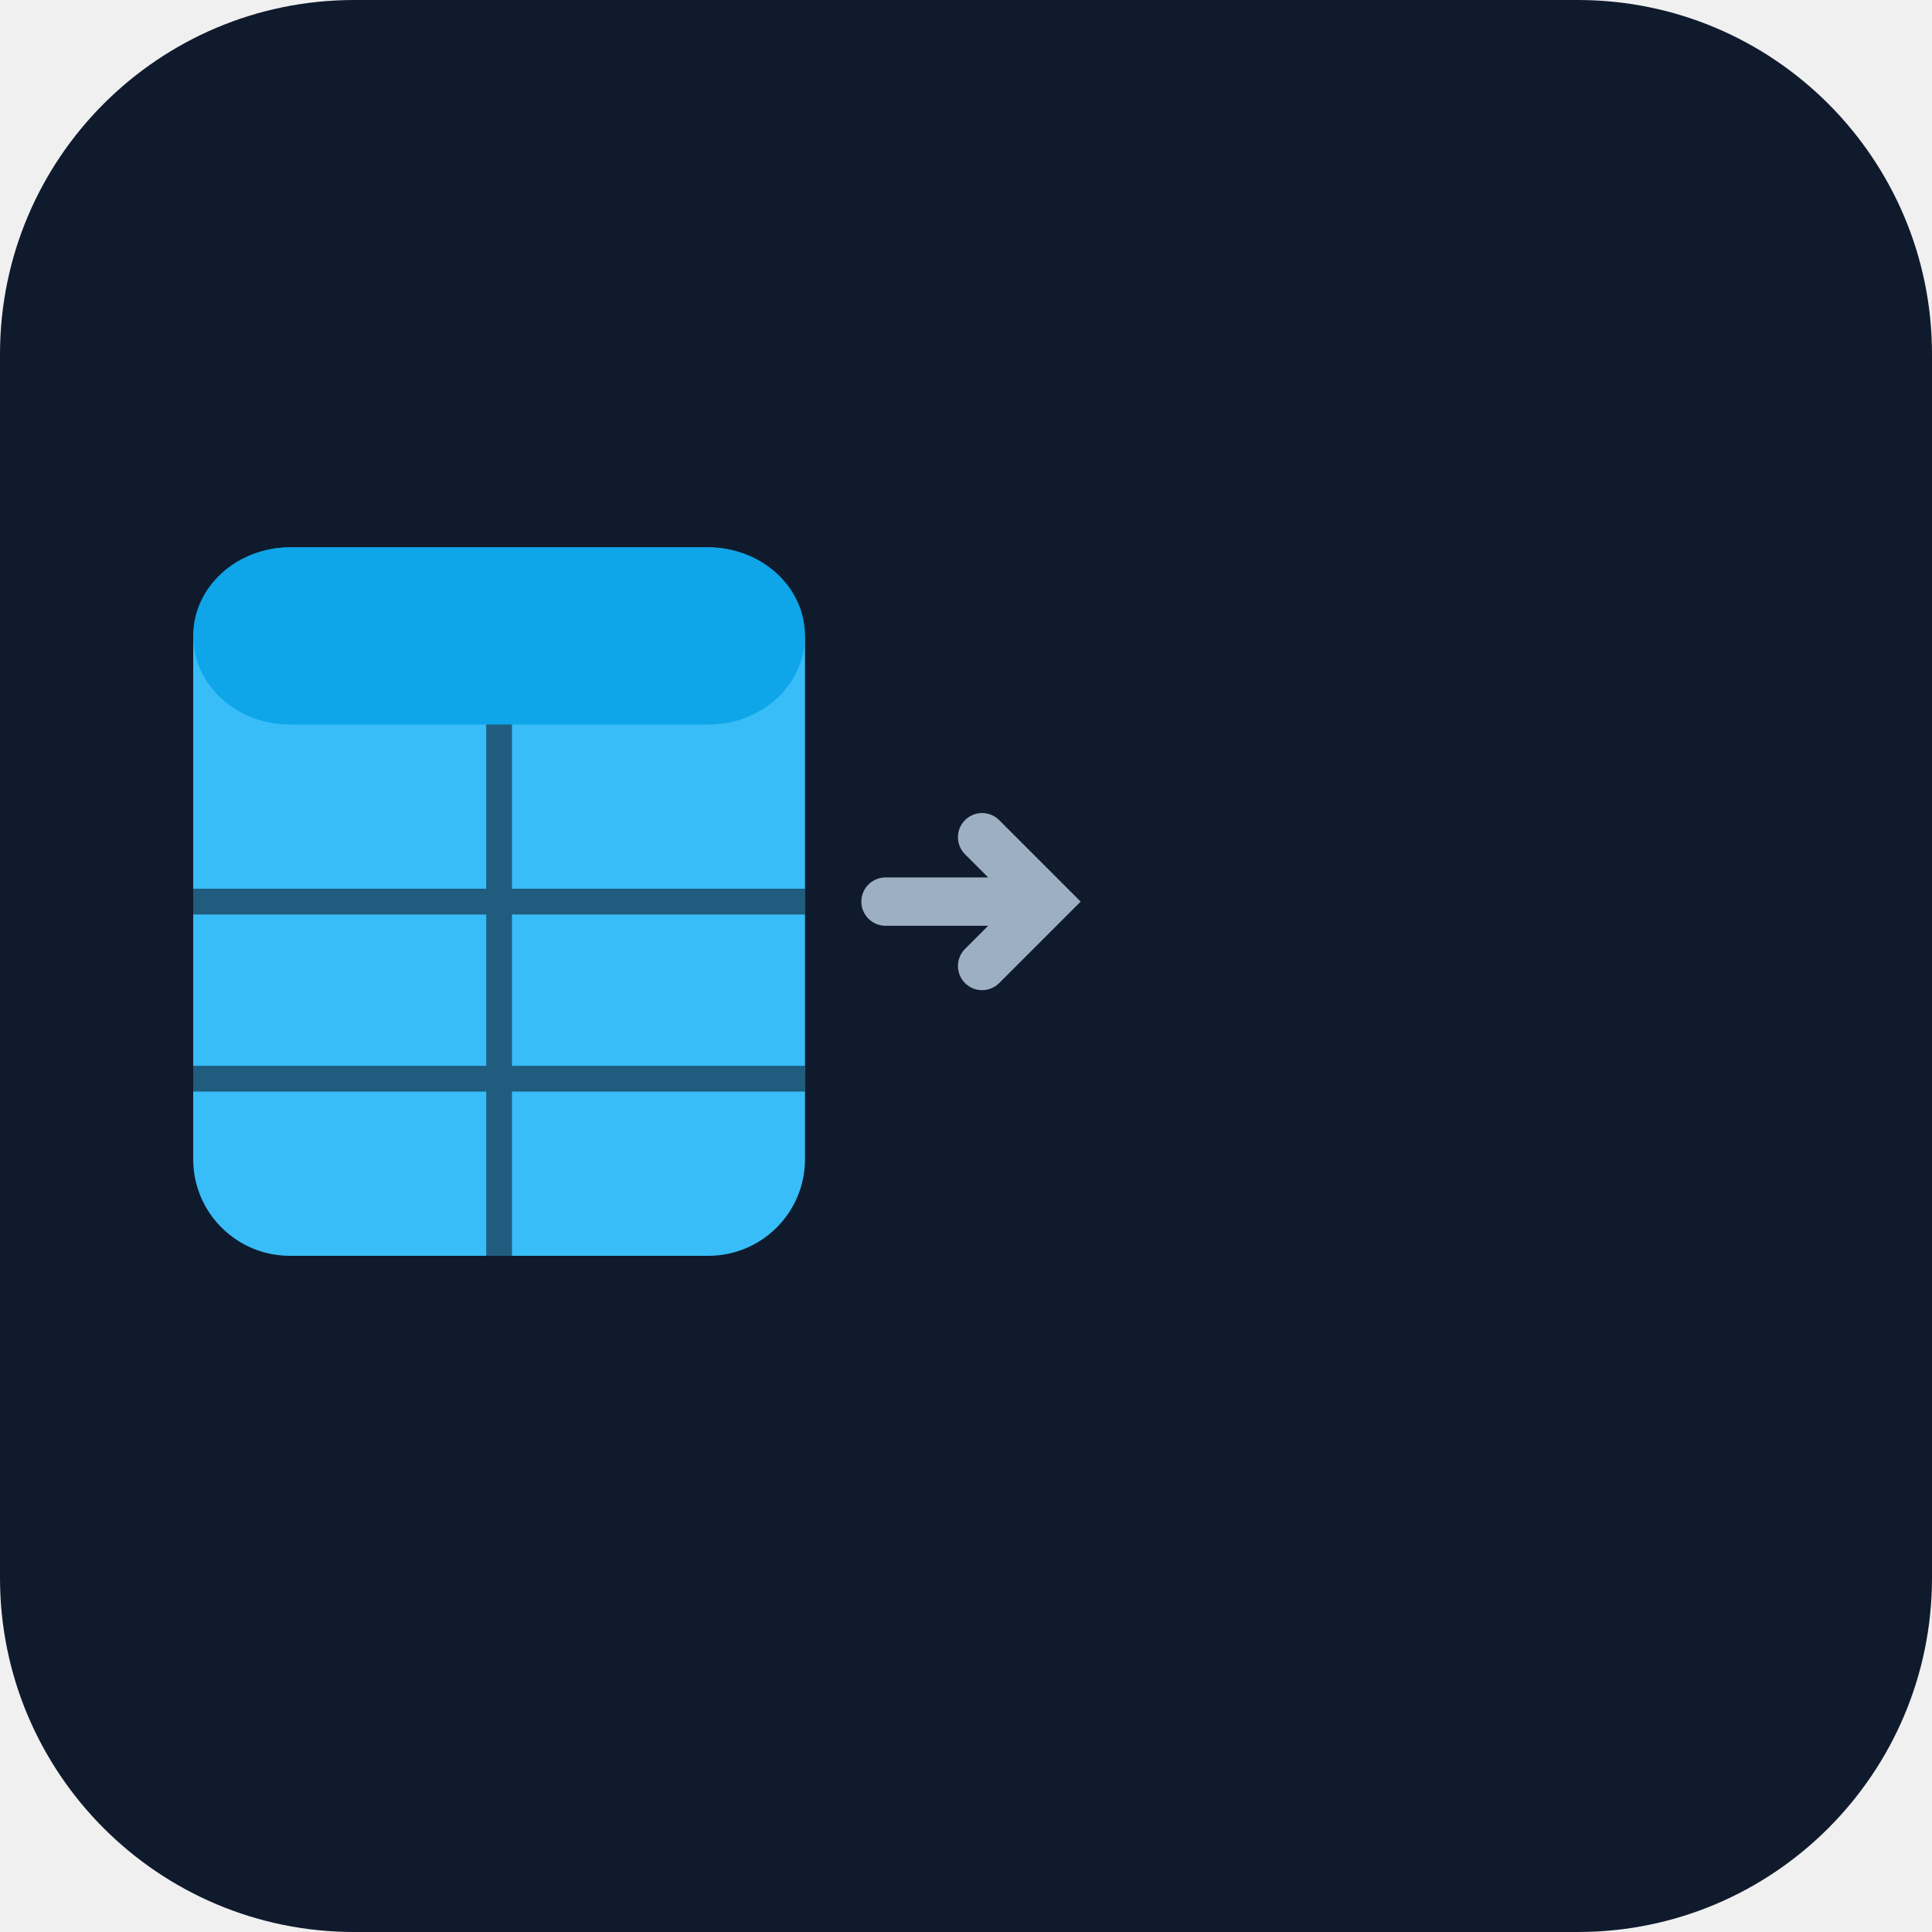
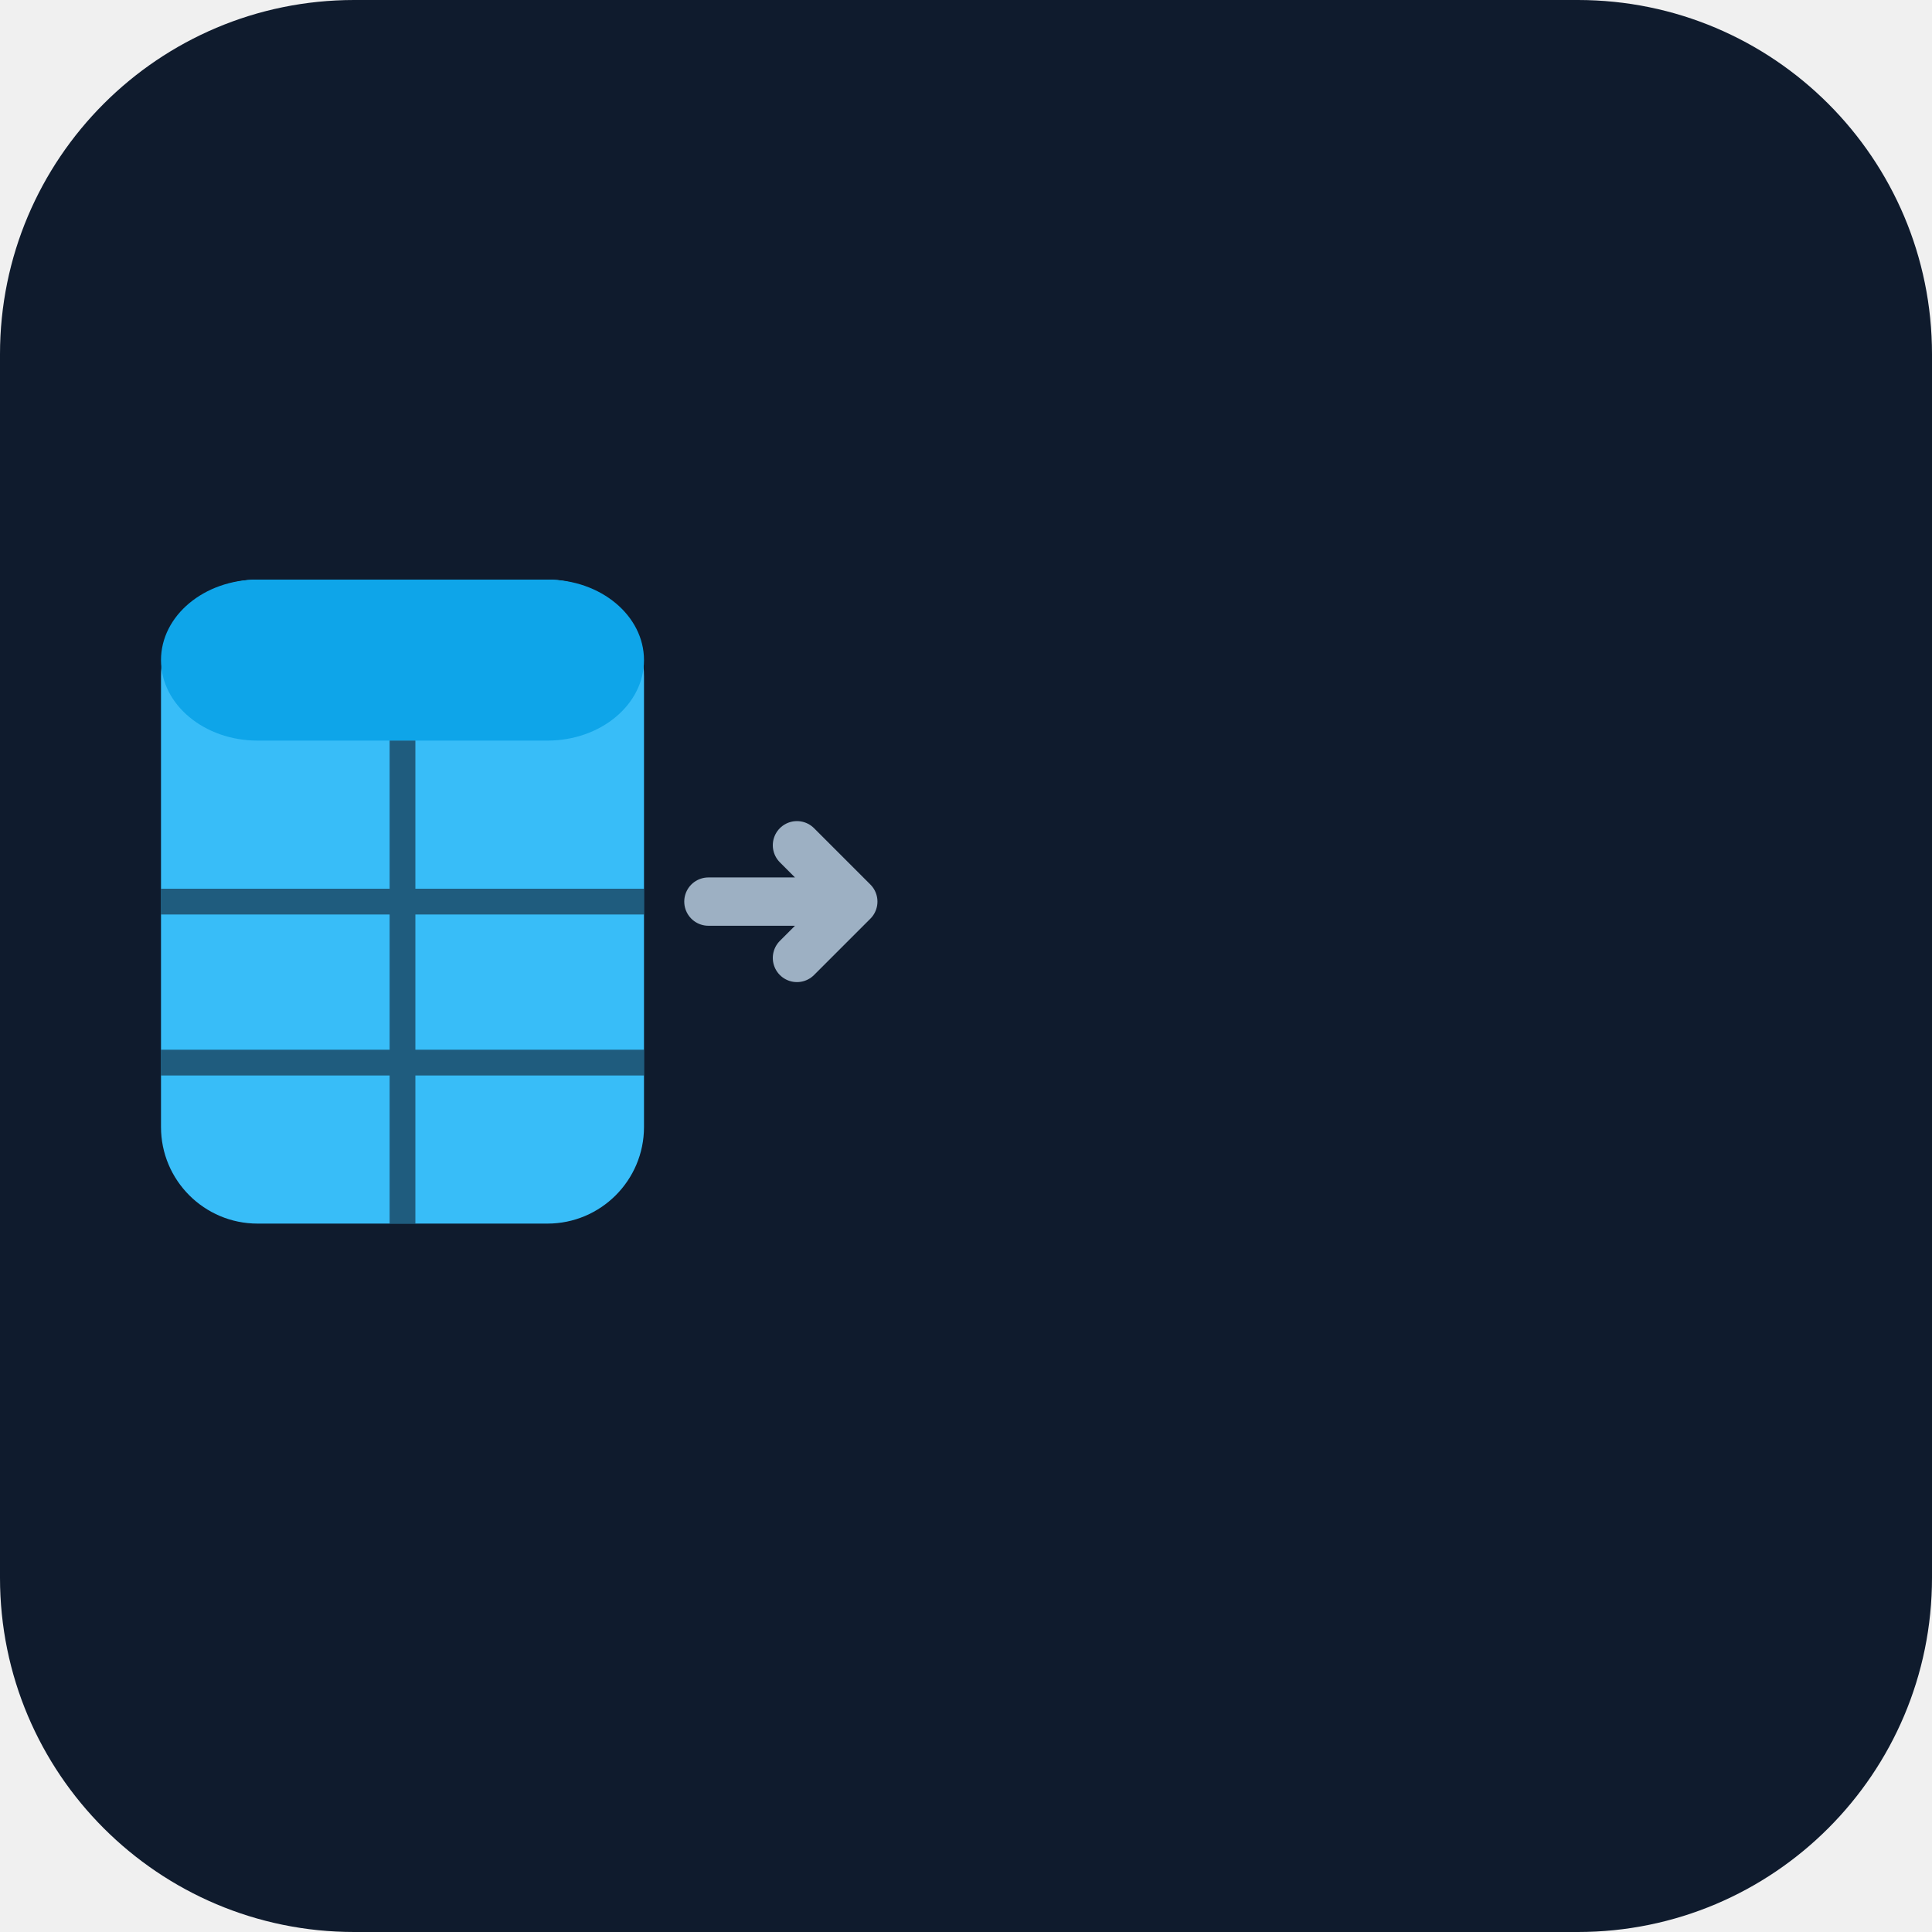
<svg xmlns="http://www.w3.org/2000/svg" viewBox="0 0 120 120" width="120" height="120" role="img">
-   <style>.q{animation:qf 6s ease-in-out infinite}.b{opacity:0;animation:bf 6s ease-out infinite}.t{opacity:0;animation:tf 6s ease-out infinite}.a{animation:af 6s ease-in-out infinite}@keyframes qf{0%,100%{opacity:.85}50%{opacity:1}}@keyframes af{0%,20%{opacity:.3}40%,100%{opacity:1}}@keyframes bf{0%,35%{opacity:0;transform:translateY(4px)}55%,100%{opacity:1;transform:translateY(0)}}@keyframes tf{0%,70%{opacity:0}82%,100%{opacity:1}}@media (prefers-reduced-motion:reduce){.q,.a{animation:none}.b,.t{animation:none;opacity:1}}</style>
+   <style>.q{animation:qf 6s ease-in-out infinite}.b{opacity:0;animation:bf 6s ease-out infinite}.t{opacity:0;animation:tf 6s ease-out infinite}.a{animation:af 6s ease-in-out infinite}@keyframes qf{0%,100%{opacity:.85}50%{opacity:1}}@keyframes af{0%,20%{opacity:.3}40%,100%{opacity:1}}@keyframes bf{0%,35%{opacity:0}55%,100%{opacity:1}}@keyframes tf{0%,70%{opacity:0}82%,100%{opacity:1}}@media (prefers-reduced-motion:reduce){.q,.a{animation:none}.b,.t{animation:none;opacity:1}}</style>
  <rect width="120" height="120" rx="22" fill="#0f1b2d" />
  <g class="q">
    <g>
-       <rect x="12" y="34" width="38" height="44" rx="6" fill="#38bdf8" />
-       <rect x="12" y="34" width="38" height="11" rx="6" fill="#0ea5e9" />
+       <rect x="10" y="36" width="30" height="40" rx="6" fill="#38bdf8" />
+       <rect x="10" y="36" width="30" height="10" rx="6" fill="#0ea5e9" />
      <g stroke="#0f1b2d" stroke-width="1.6" opacity=".6">
-         <path d="M12 56 h38 M12 67 h38 M31 45 v33" />
+         <path d="M10 56 h30 M10 66 h30 M25 46 v30" />
      </g>
    </g>
  </g>
  <g class="a">
-     <g stroke="#9db0c3" stroke-width="3" stroke-linecap="round" fill="none">
-       <path d="M55 56 h10 m-4 -4 l4 4 l-4 4" />
+     <g stroke="#9db0c3" stroke-width="3" stroke-linecap="round" stroke-linejoin="round" fill="none">
+       <path d="M44 56 h9 m-3.5 -3.5 l3.5 3.5 l-3.5 3.5" />
    </g>
  </g>
-   <g class="b">
-     <path d="M70 30 h32 a8 8 0 0 1 8 8 v26 a8 8 0 0 1 -8 8 h-18 l-9 9 v-9 h-5 a8 8 0 0 1 -8 -8 v-26 a8 8 0 0 1 8 -8 z" fill="#fb923c" />
-     <g stroke="#0f1b2d" stroke-width="3" stroke-linecap="round">
-       <path d="M76 42 h26 M76 51 h20 M76 60 h24" />
+   <g transform="translate(-4 0)">
+     <g class="b">
+       <path d="M70 30 h32 a8 8 0 0 1 8 8 v26 a8 8 0 0 1 -8 8 h-18 l-9 9 v-9 h-5 a8 8 0 0 1 -8 -8 v-26 a8 8 0 0 1 8 -8 z" fill="#fb923c" />
+       <g stroke="#0f1b2d" stroke-width="3" stroke-linecap="round">
+         <path d="M76 42 h26 M76 51 h20 M76 60 h24" />
+       </g>
    </g>
  </g>
-   <g class="t">
-     <circle cx="100" cy="28" r="9" fill="#16a34a" />
-     <path d="M95.5 28 l3 3 l5 -6" stroke="#fff" stroke-width="2.4" fill="none" stroke-linecap="round" stroke-linejoin="round" />
+   <g transform="translate(-4 0)">
+     <g class="t">
+       <circle cx="100" cy="28" r="9" fill="#16a34a" />
+       <path d="M95.5 28 l3 3 l5 -6" stroke="#fff" stroke-width="2.4" fill="none" stroke-linecap="round" stroke-linejoin="round" />
+     </g>
  </g>
</svg>
